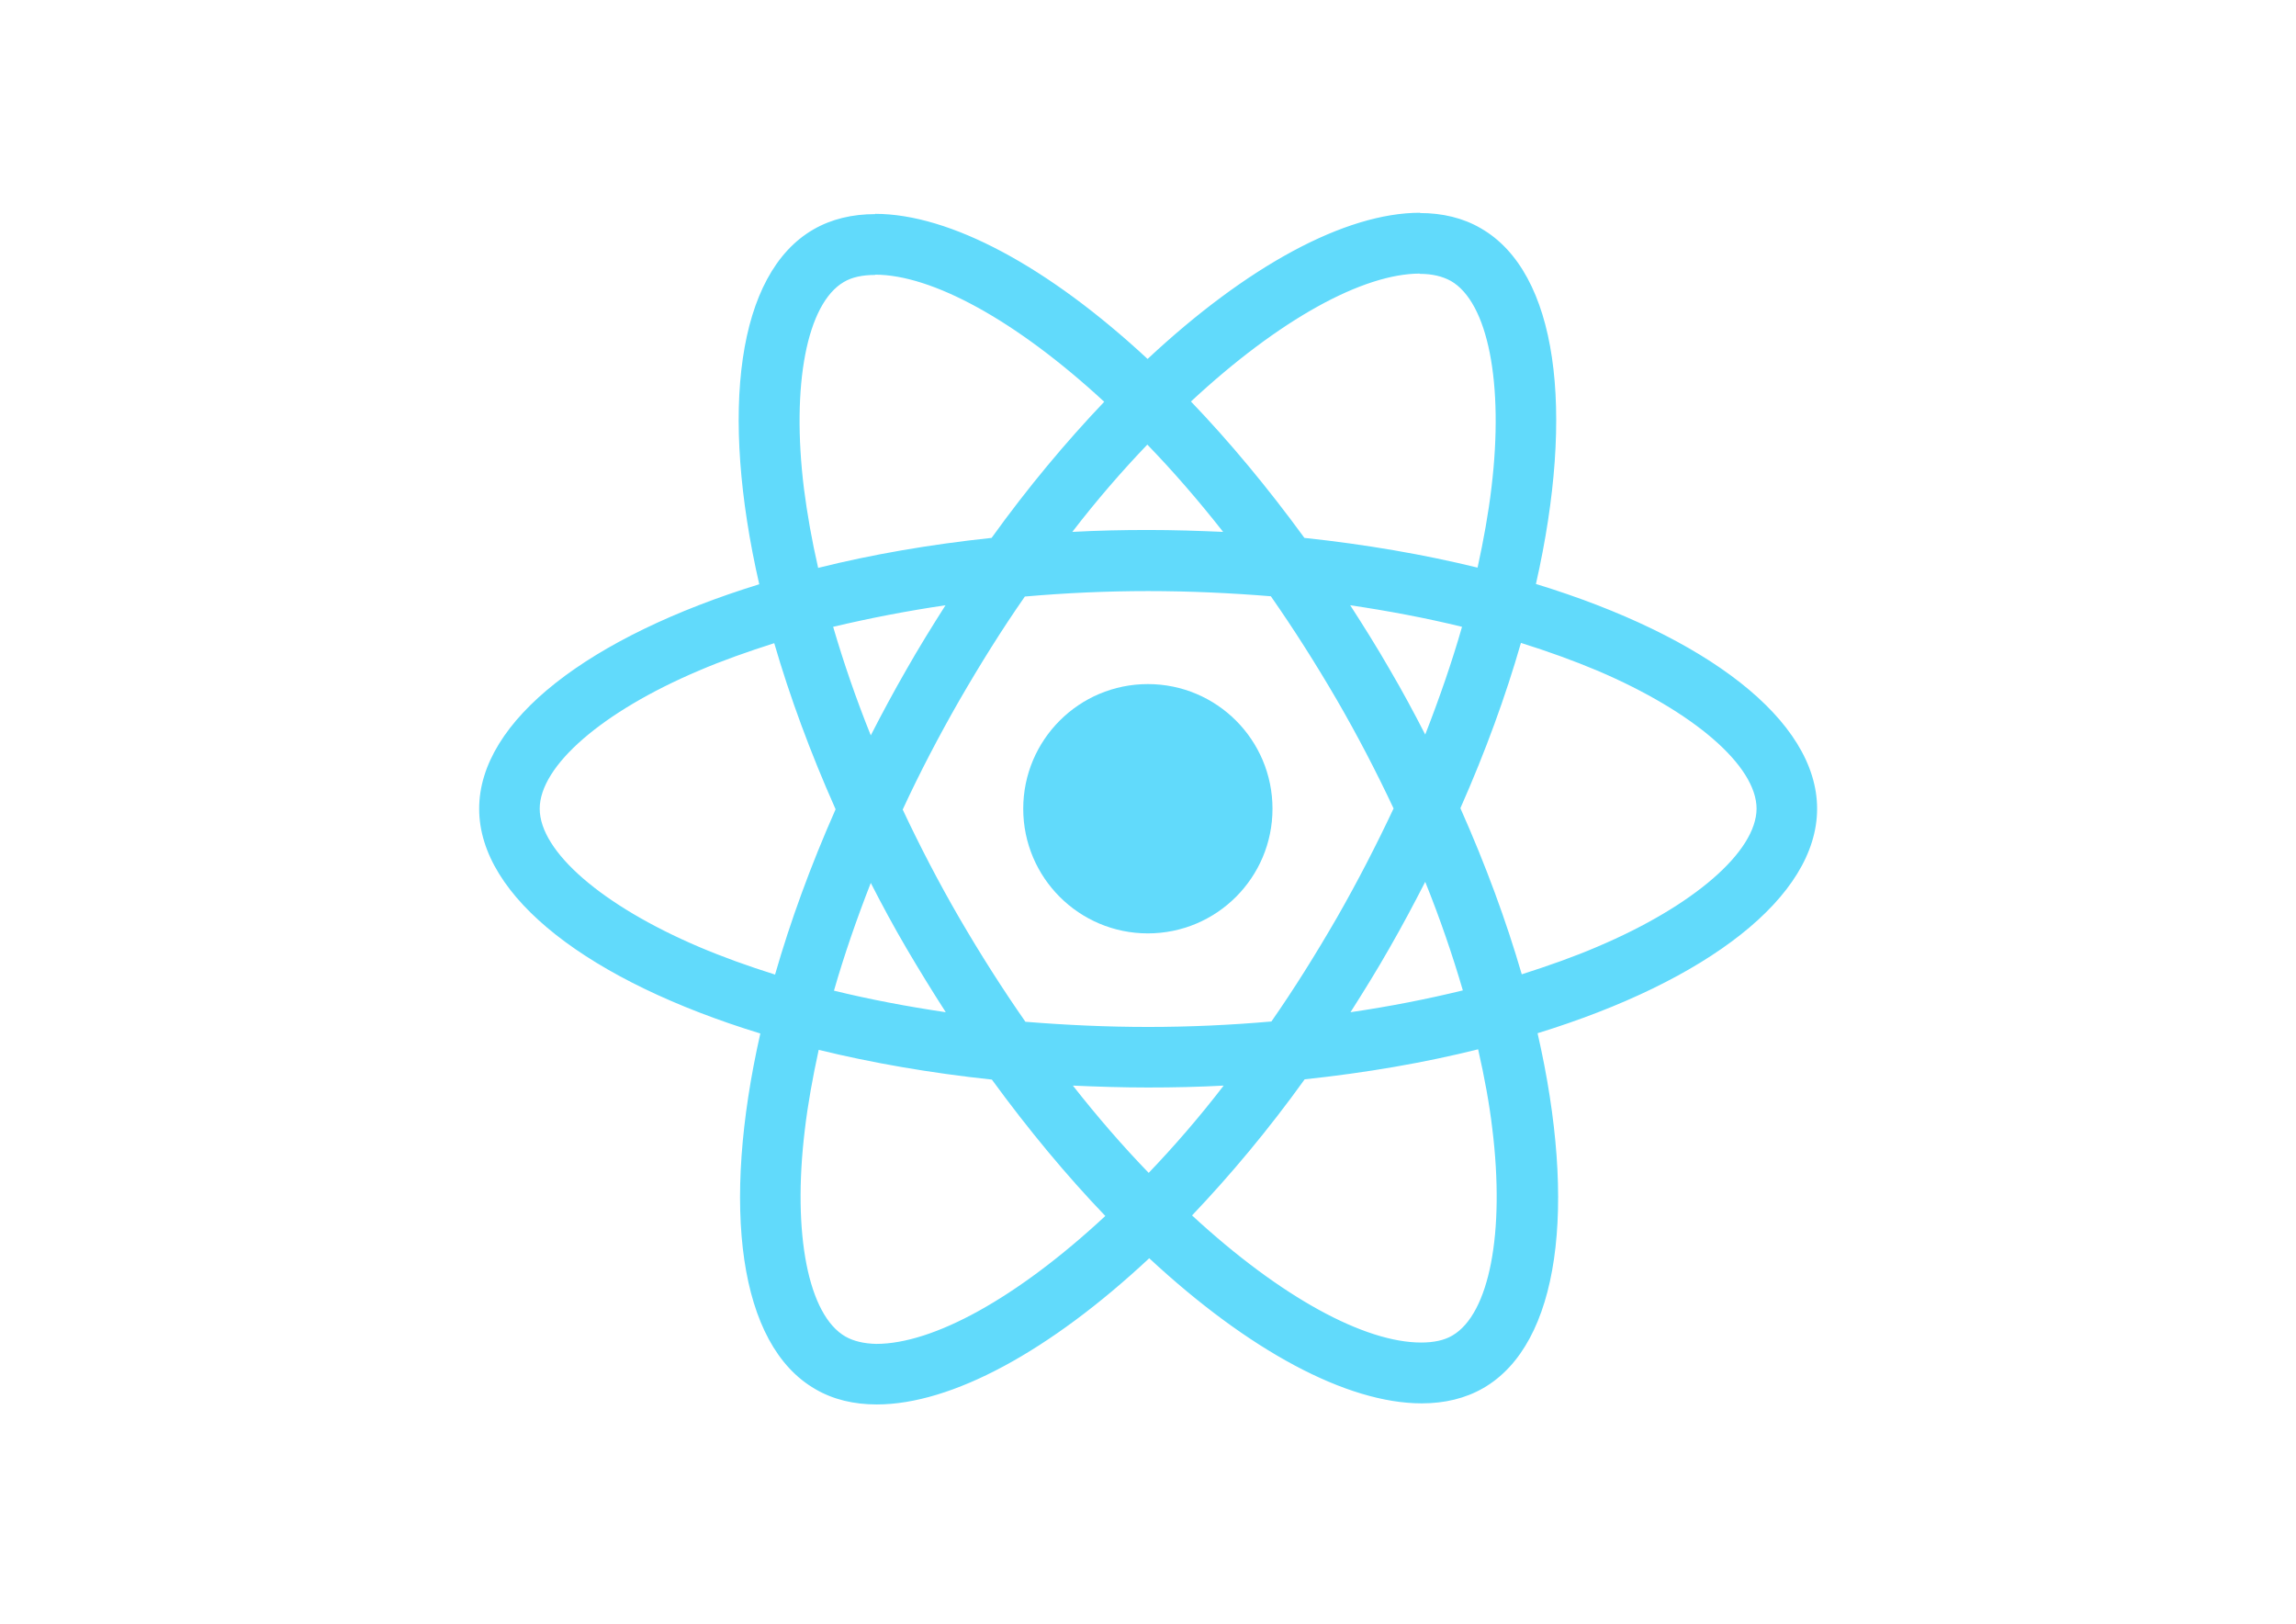
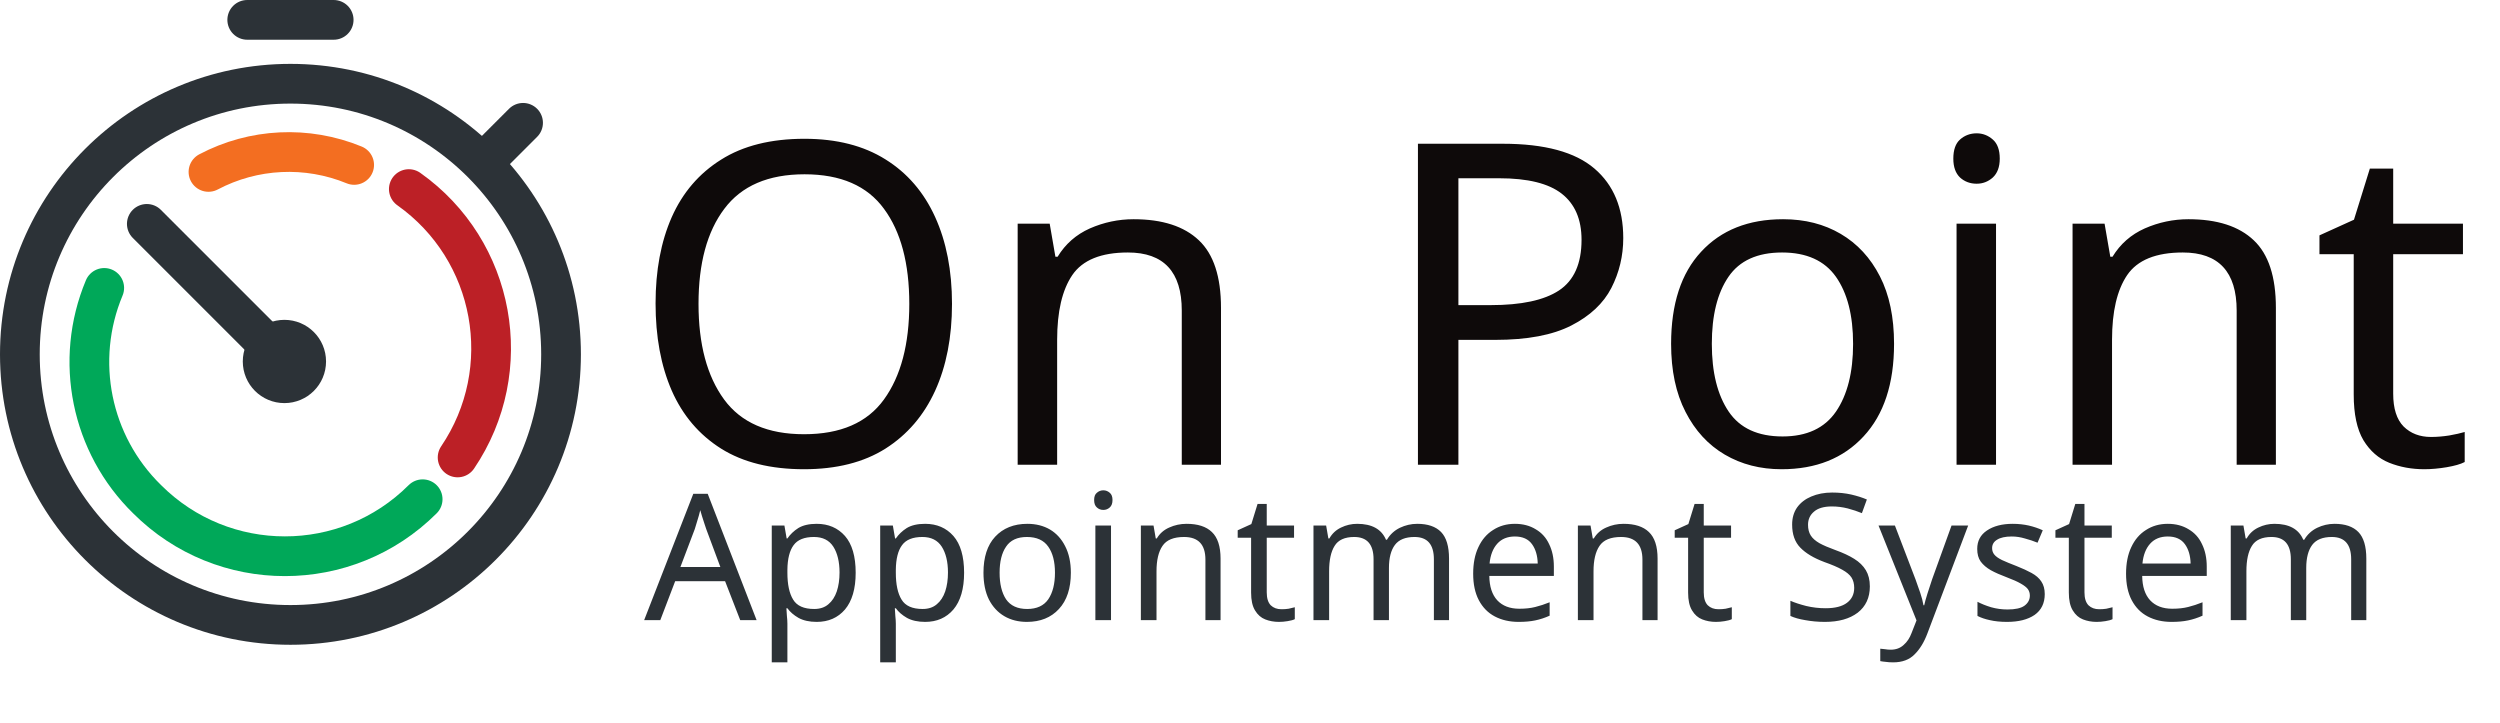
- <svg xmlns="http://www.w3.org/2000/svg" viewBox="0 0 841.9 595.3">
-   <g fill="#61DAFB">
-     <path d="M666.3 296.5c0-32.5-40.7-63.3-103.1-82.4 14.4-63.6 8-114.2-20.2-130.4-6.5-3.8-14.1-5.6-22.4-5.6v22.3c4.6 0 8.3.9 11.4 2.6 13.6 7.8 19.5 37.5 14.9 75.7-1.1 9.4-2.9 19.3-5.1 29.4-19.6-4.8-41-8.5-63.5-10.9-13.5-18.5-27.5-35.3-41.6-50 32.6-30.3 63.2-46.9 84-46.9V78c-27.5 0-63.5 19.6-99.9 53.6-36.4-33.8-72.4-53.2-99.9-53.2v22.3c20.7 0 51.4 16.5 84 46.6-14 14.7-28 31.4-41.3 49.9-22.6 2.4-44 6.1-63.6 11-2.3-10-4-19.7-5.2-29-4.7-38.2 1.1-67.9 14.6-75.8 3-1.8 6.9-2.6 11.5-2.6V78.5c-8.4 0-16 1.8-22.6 5.6-28.1 16.2-34.4 66.7-19.9 130.1-62.2 19.2-102.7 49.9-102.7 82.3 0 32.5 40.7 63.3 103.1 82.4-14.4 63.6-8 114.2 20.2 130.4 6.5 3.8 14.1 5.6 22.5 5.6 27.5 0 63.5-19.6 99.9-53.6 36.4 33.8 72.4 53.2 99.9 53.2 8.4 0 16-1.8 22.6-5.6 28.1-16.2 34.4-66.7 19.9-130.1 62-19.1 102.5-49.9 102.5-82.3zm-130.2-66.7c-3.7 12.9-8.3 26.2-13.5 39.5-4.1-8-8.4-16-13.1-24-4.6-8-9.5-15.8-14.4-23.4 14.2 2.1 27.9 4.7 41 7.9zm-45.8 106.5c-7.8 13.5-15.8 26.3-24.1 38.2-14.9 1.3-30 2-45.2 2-15.1 0-30.2-.7-45-1.9-8.3-11.9-16.4-24.6-24.2-38-7.6-13.1-14.5-26.4-20.8-39.8 6.2-13.4 13.2-26.8 20.7-39.9 7.8-13.5 15.8-26.3 24.1-38.2 14.9-1.3 30-2 45.2-2 15.1 0 30.2.7 45 1.9 8.3 11.9 16.4 24.6 24.2 38 7.6 13.1 14.5 26.4 20.8 39.8-6.3 13.4-13.2 26.8-20.7 39.9zm32.3-13c5.4 13.4 10 26.8 13.8 39.8-13.1 3.2-26.9 5.9-41.2 8 4.9-7.7 9.8-15.6 14.4-23.7 4.6-8 8.9-16.1 13-24.1zM421.2 430c-9.3-9.6-18.6-20.3-27.8-32 9 .4 18.2.7 27.5.7 9.4 0 18.7-.2 27.8-.7-9 11.7-18.3 22.4-27.5 32zm-74.4-58.9c-14.2-2.1-27.9-4.7-41-7.9 3.7-12.9 8.3-26.2 13.5-39.5 4.1 8 8.4 16 13.1 24 4.7 8 9.5 15.8 14.4 23.4zM420.7 163c9.3 9.6 18.6 20.3 27.8 32-9-.4-18.2-.7-27.5-.7-9.4 0-18.7.2-27.8.7 9-11.7 18.3-22.4 27.5-32zm-74 58.9c-4.9 7.7-9.8 15.6-14.4 23.7-4.6 8-8.9 16-13 24-5.4-13.4-10-26.8-13.8-39.8 13.1-3.1 26.9-5.8 41.2-7.9zm-90.5 125.2c-35.4-15.1-58.3-34.9-58.3-50.6 0-15.7 22.9-35.6 58.3-50.6 8.6-3.7 18-7 27.7-10.1 5.7 19.6 13.2 40 22.5 60.9-9.2 20.8-16.6 41.1-22.2 60.6-9.9-3.1-19.3-6.5-28-10.2zM310 490c-13.6-7.8-19.5-37.5-14.9-75.7 1.1-9.4 2.9-19.3 5.1-29.4 19.6 4.8 41 8.5 63.5 10.9 13.5 18.5 27.5 35.3 41.6 50-32.6 30.3-63.2 46.9-84 46.9-4.5-.1-8.3-1-11.3-2.7zm237.2-76.2c4.7 38.2-1.1 67.9-14.6 75.8-3 1.8-6.9 2.6-11.5 2.6-20.7 0-51.4-16.5-84-46.6 14-14.7 28-31.4 41.3-49.9 22.6-2.4 44-6.1 63.6-11 2.3 10.1 4.1 19.8 5.2 29.1zm38.5-66.7c-8.6 3.7-18 7-27.7 10.1-5.7-19.6-13.2-40-22.5-60.9 9.2-20.8 16.6-41.1 22.2-60.6 9.9 3.1 19.3 6.5 28.1 10.2 35.4 15.1 58.3 34.9 58.3 50.6-.1 15.7-23 35.6-58.4 50.6zM320.8 78.4z" />
-     <circle cx="420.9" cy="296.5" r="45.7" />
-     <path d="M520.5 78.1z" />
+ <svg xmlns="http://www.w3.org/2000/svg" id="Layer_1" data-name="Layer 1" viewBox="0 0 157.34 45.44">
+   <defs>
+     <style>.cls-1,.cls-2,.cls-3,.cls-4,.cls-5,.cls-9{fill:none;}.cls-1,.cls-2{stroke:#2c3237;}.cls-1,.cls-3,.cls-4,.cls-5{stroke-linecap:round;stroke-linejoin:round;}.cls-1,.cls-2,.cls-3,.cls-4,.cls-5{stroke-width:2.5px;}.cls-2{stroke-miterlimit:10;}.cls-3{stroke:#00a859;}.cls-4{stroke:#bc2026;}.cls-5{stroke:#f36e21;}.cls-6,.cls-7,.cls-8{isolation:isolate;}.cls-7{font-size:28.3px;fill:#0e0a0a;}.cls-7,.cls-8{font-family:Poppins-Regular, Poppins;}.cls-8{font-size:11.1px;fill:#2c3237;}.cls-9{stroke:#707071;}</style>
+   </defs>
+   <g id="Group_136" data-name="Group 136">
+     <g id="Group_133" data-name="Group 133">
+       <line id="Line_9" data-name="Line 9" class="cls-1" x1="15.56" y1="1.25" x2="21" y2="1.25" />
+       <line id="Line_10" data-name="Line 10" class="cls-1" x1="30.99" y1="9.66" x2="32.92" y2="7.73" />
+       <circle id="Ellipse_9" data-name="Ellipse 9" class="cls-2" cx="18.28" cy="22.3" r="17.03" />
+       <line id="Line_11" data-name="Line 11" class="cls-1" x1="17.9" y1="22.75" x2="9.24" y2="14.09" />
+       <circle id="Ellipse_10" data-name="Ellipse 10" class="cls-2" cx="17.9" cy="22.75" r="1.37" />
+       <path id="Path_84" data-name="Path 84" class="cls-3" d="M216.6,416.86a12.08,12.08,0,0,0,2.7,13.3,12.27,12.27,0,0,0,17.34,0h0" transform="translate(-210.04 -398.74)" />
+       <path id="Path_85" data-name="Path 85" class="cls-4" d="M238.84,427.53a12.27,12.27,0,0,0-3.07-16.89" transform="translate(-210.04 -398.74)" />
+       <path id="Path_86" data-name="Path 86" class="cls-5" d="M232.33,409.12a10.83,10.83,0,0,0-9.17.44" transform="translate(-210.04 -398.74)" />
+     </g>
+     <g id="Group_134" data-name="Group 134">
+       <g id="Group_135" data-name="Group 135">
+         <g id="On_Point" data-name="On Point" class="cls-6">
+           <text class="cls-7" transform="translate(39.54 29.25)">On Point</text>
+         </g>
+         <g id="Appointment_System" data-name="Appointment System" class="cls-6">
+           <text class="cls-8" transform="translate(40.54 39.03)">Appointment System</text>
+         </g>
+       </g>
+       <path id="Path_91" data-name="Path 91" class="cls-9" d="M251.32,430" transform="translate(-210.04 -398.74)" />
+     </g>
  </g>
</svg>
